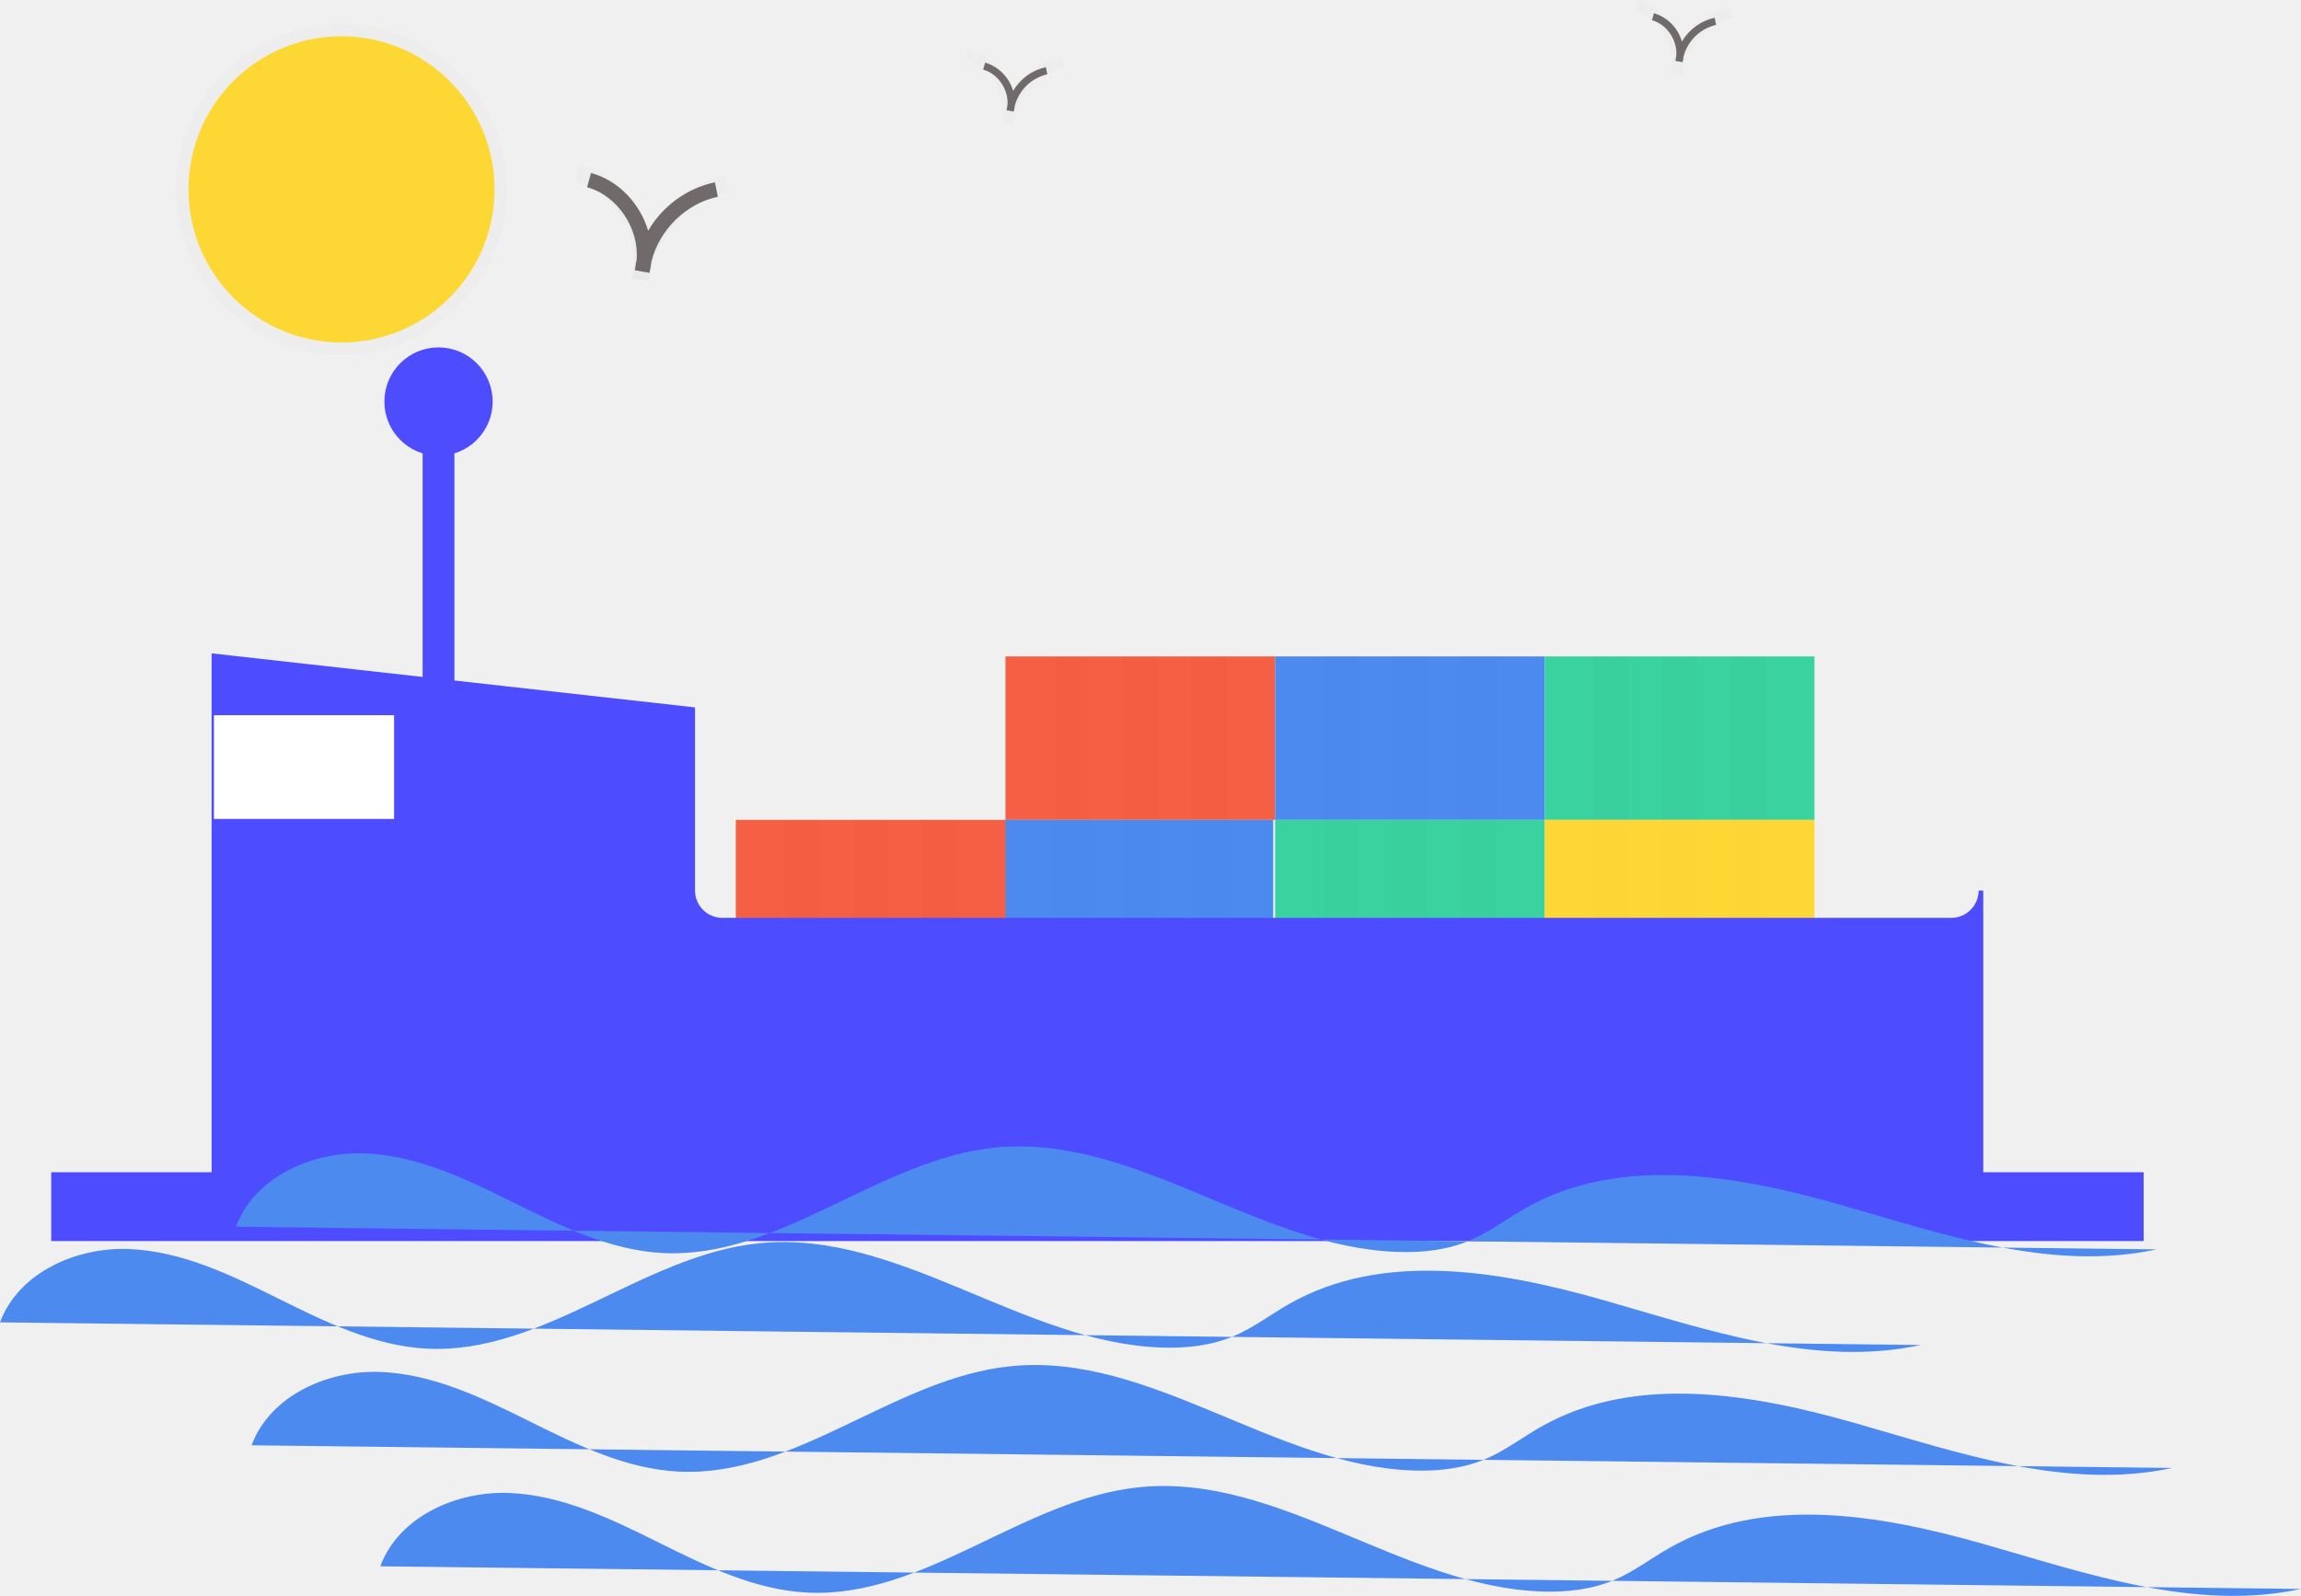
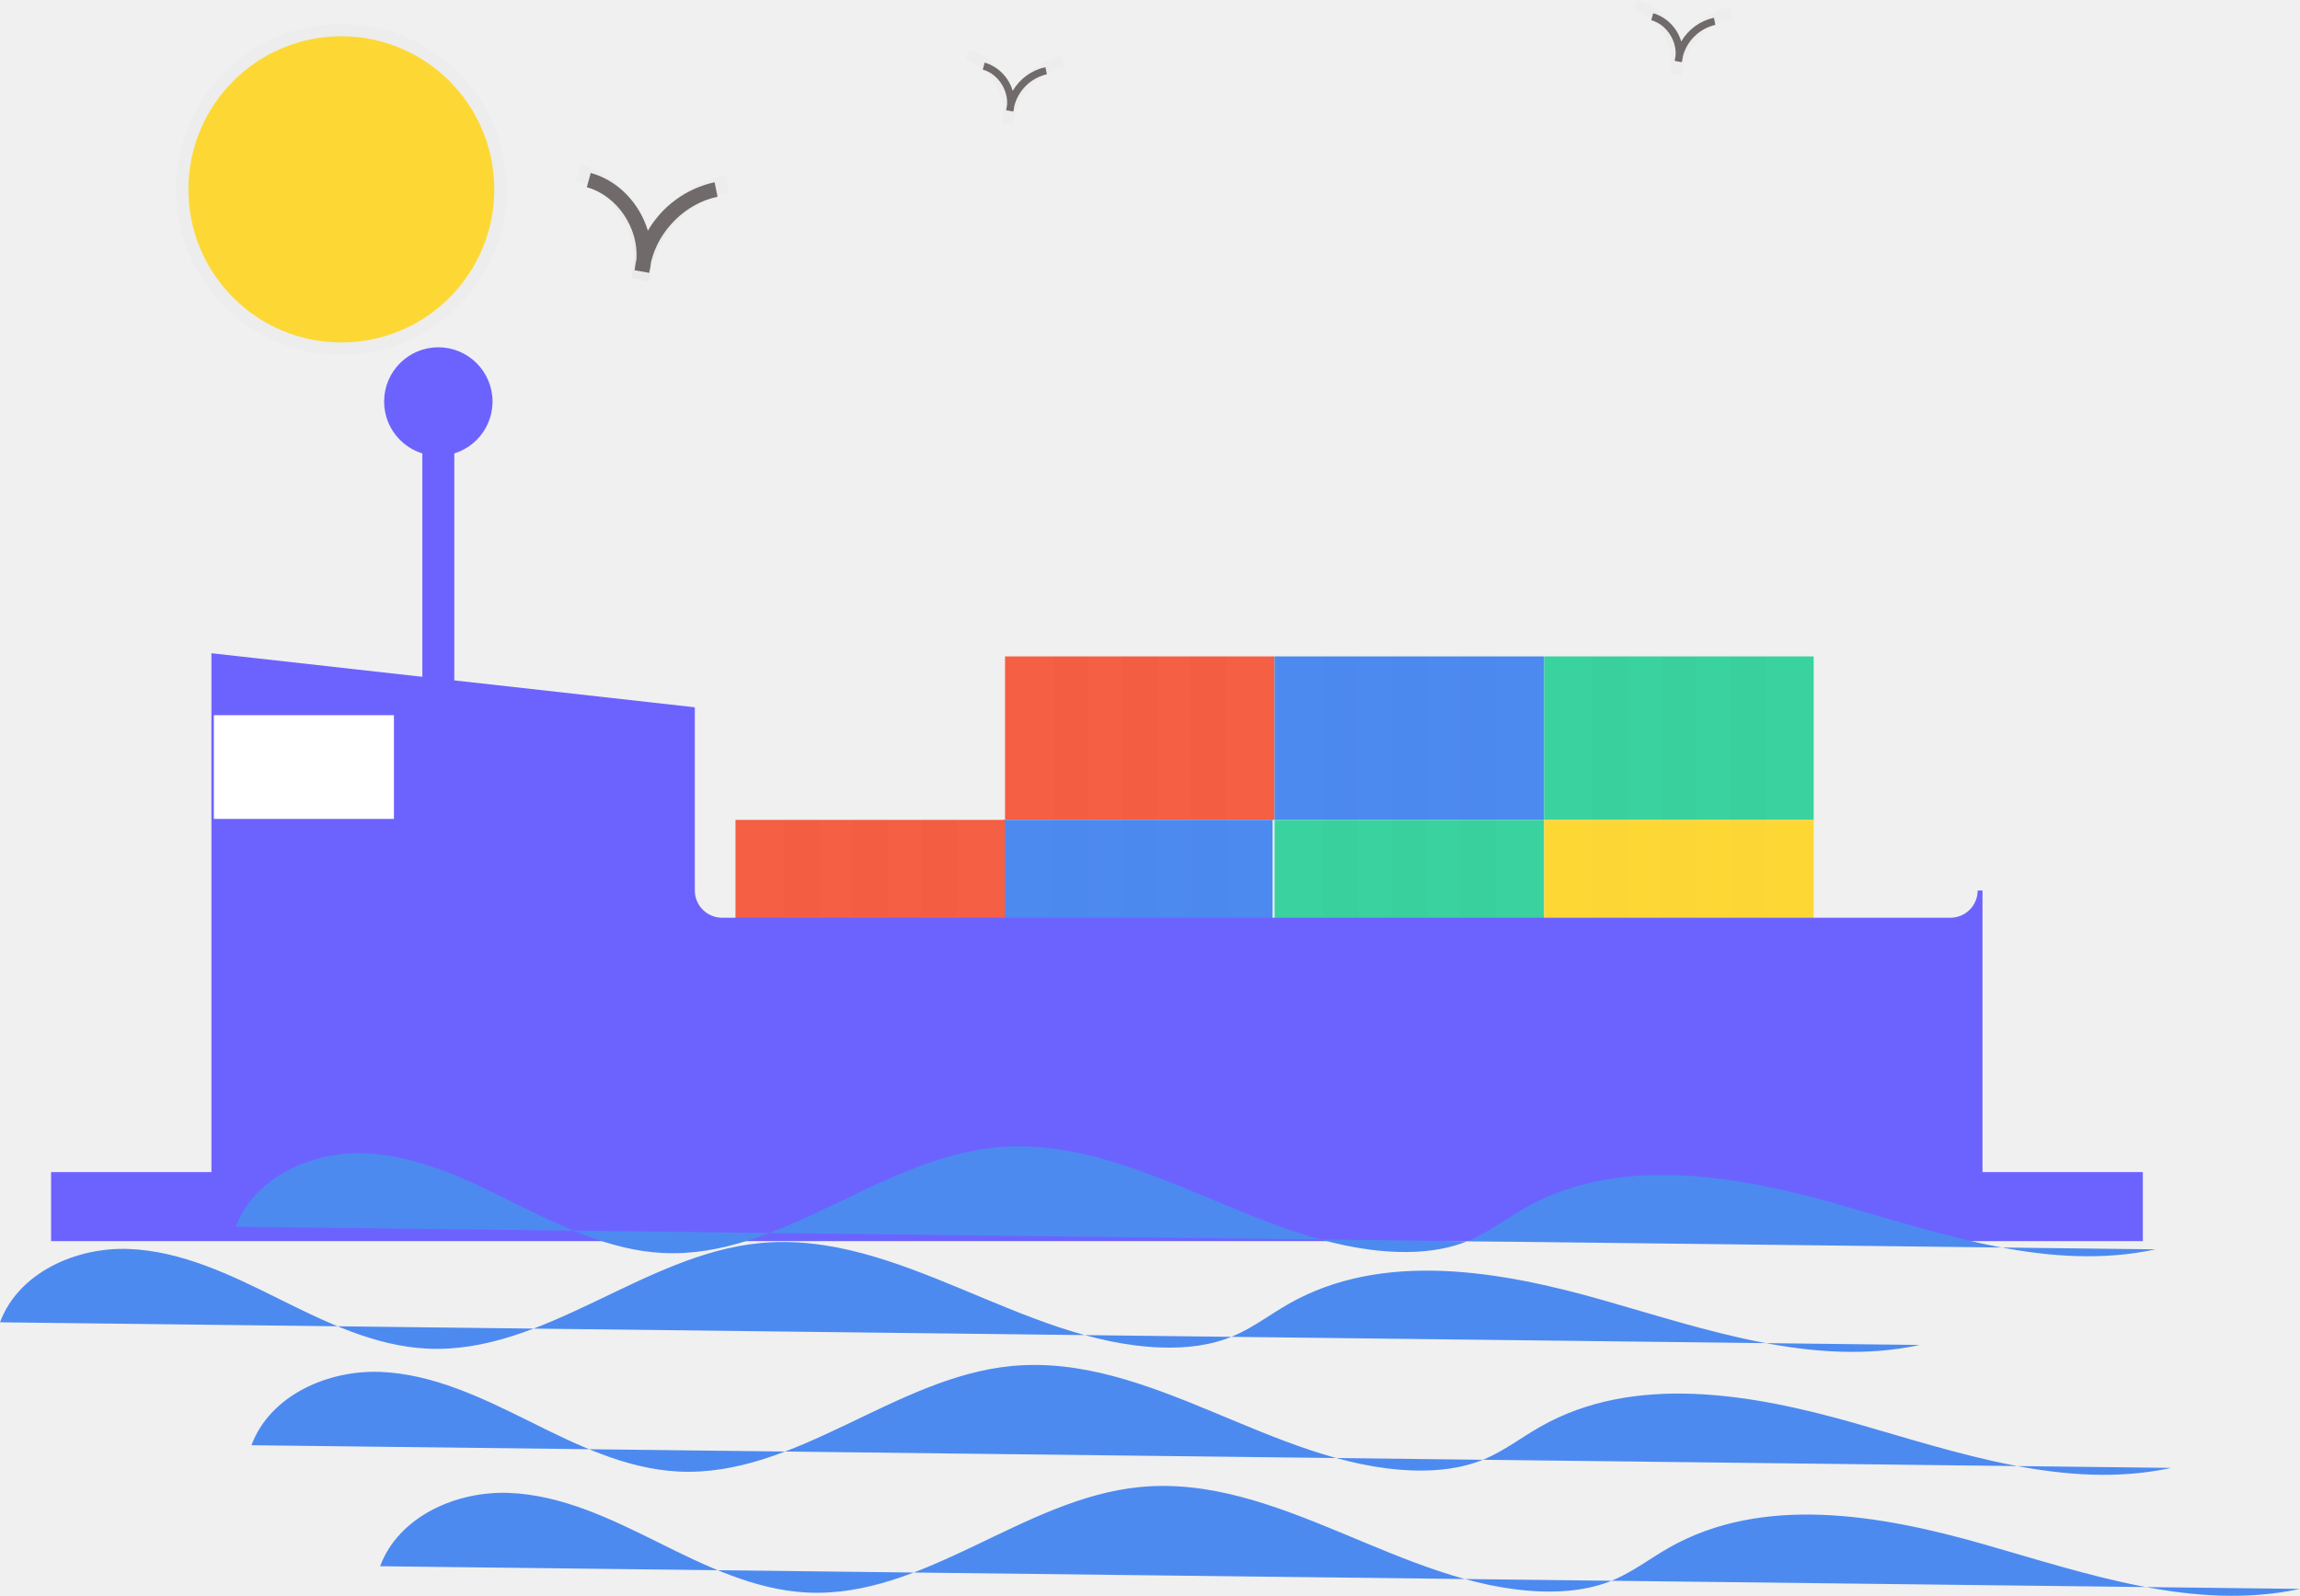
- <svg xmlns="http://www.w3.org/2000/svg" width="496" height="344" viewBox="0 0 496 344" fill="none">
+ <svg xmlns="http://www.w3.org/2000/svg" width="477" height="331" viewBox="0 0 477 331" fill="none">
  <g clip-path="url(#clip0)">
-     <path d="M97.451 86.828H91.6V165.08H97.451V86.828Z" fill="#4D4DFF" stroke="#4D4DFF" stroke-miterlimit="10" />
-     <path d="M274.865 141.497H216.737V176.736H274.865V141.497Z" fill="#F55F44" />
-     <path d="M332.992 141.497H274.865V176.736H332.992V141.497Z" fill="#4D8AF0" />
-     <path d="M391.12 141.497H332.993V176.736H391.12V141.497Z" fill="#3AD29F" />
-     <path d="M274.441 176.736H216.313V211.975H274.441V176.736Z" fill="#4D8AF0" />
-     <path d="M216.737 176.736H158.609V211.975H216.737V176.736Z" fill="#F55F44" />
-     <path d="M332.992 176.736H274.865V211.975H332.992V176.736Z" fill="#3AD29F" />
-     <path d="M391.12 176.736H332.993V211.975H391.12V176.736Z" fill="#FDD835" />
+     <path d="M93.718 83.546H88.091V158.841H93.718V83.546Z" fill="#6C63FF" stroke="#6C63FF" stroke-miterlimit="10" />
+     <path d="M264.336 136.15H208.435V170.057H264.336V136.15Z" fill="#F55F44" />
+     <path d="M320.237 136.15H264.336V170.057H320.237V136.15Z" fill="#4D8AF0" />
+     <path d="M376.138 136.15H320.237V170.057H376.138V136.15Z" fill="#3AD29F" />
+     <path d="M263.928 170.057H208.027V203.965H263.928V170.057Z" fill="#4D8AF0" />
+     <path d="M208.435 170.057H152.534V203.965H208.435V170.057Z" fill="#F55F44" />
+     <path d="M320.237 170.057H264.336V203.965H320.237V170.057Z" fill="#3AD29F" />
+     <path d="M376.138 170.057H320.237V203.965H376.138V170.057Z" fill="#FDD835" />
    <g opacity="0.1">
-       <path opacity="0.1" d="M234.77 141.284H227.132V176.524H234.77V141.284Z" fill="black" />
-       <path opacity="0.1" d="M249.62 141.284H241.982V176.524H249.62V141.284Z" fill="black" />
-       <path opacity="0.1" d="M264.47 141.284H256.833V176.524H264.47V141.284Z" fill="black" />
+       <path opacity="0.1" d="M225.776 135.945H218.432V169.853H225.776V135.945Z" fill="black" />
+       <path opacity="0.1" d="M240.058 135.945H232.713V169.853H240.058V135.945Z" fill="black" />
+       <path opacity="0.1" d="M254.339 135.945H246.994V169.853H254.339V135.945Z" fill="black" />
    </g>
    <g opacity="0.1">
-       <path opacity="0.1" d="M292.897 141.284H285.26V176.524H292.897V141.284Z" fill="black" />
-       <path opacity="0.1" d="M307.748 141.284H300.11V176.524H307.748V141.284Z" fill="black" />
-       <path opacity="0.1" d="M322.598 141.284H314.96V176.524H322.598V141.284Z" fill="black" />
+       <path opacity="0.1" d="M281.678 135.945H274.333V169.853H281.678V135.945Z" fill="black" />
+       <path opacity="0.1" d="M295.959 135.945H288.614V169.853H295.959V135.945Z" fill="black" />
+       <path opacity="0.1" d="M310.24 135.945H302.896V169.853H310.24V135.945Z" fill="black" />
    </g>
    <g opacity="0.1">
-       <path opacity="0.1" d="M351.025 141.284H343.388V176.524H351.025V141.284Z" fill="black" />
-       <path opacity="0.1" d="M365.875 141.284H358.238V176.524H365.875V141.284Z" fill="black" />
-       <path opacity="0.1" d="M380.725 141.284H373.088V176.524H380.725V141.284Z" fill="black" />
+       <path opacity="0.1" d="M337.578 135.945H330.233V169.853H337.578V135.945Z" fill="black" />
+       <path opacity="0.1" d="M351.859 135.945H344.515V169.853H351.859V135.945Z" fill="black" />
+       <path opacity="0.1" d="M366.141 135.945H358.796V169.853H366.141V135.945Z" fill="black" />
    </g>
    <g opacity="0.1">
-       <path opacity="0.1" d="M234.77 176.524H227.132V211.763H234.77V176.524Z" fill="black" />
-       <path opacity="0.1" d="M249.62 176.524H241.982V211.763H249.62V176.524Z" fill="black" />
-       <path opacity="0.1" d="M264.47 176.524H256.833V211.763H264.47V176.524Z" fill="black" />
+       <path opacity="0.1" d="M225.776 169.853H218.432V203.76H225.776V169.853Z" fill="black" />
+       <path opacity="0.1" d="M240.058 169.853H232.713V203.76H240.058V169.853Z" fill="black" />
+       <path opacity="0.1" d="M254.339 169.853H246.994V203.76H254.339V169.853Z" fill="black" />
    </g>
    <g opacity="0.1">
-       <path opacity="0.1" d="M176.642 176.524H169.005V211.763H176.642V176.524Z" fill="black" />
-       <path opacity="0.1" d="M191.492 176.524H183.855V211.763H191.492V176.524Z" fill="black" />
-       <path opacity="0.1" d="M206.342 176.524H198.705V211.763H206.342V176.524Z" fill="black" />
+       <path opacity="0.1" d="M169.875 169.853H162.531V203.76H169.875V169.853Z" fill="black" />
+       <path opacity="0.1" d="M184.157 169.853H176.812V203.76H184.157V169.853Z" fill="black" />
+       <path opacity="0.1" d="M198.438 169.853H191.093V203.76H198.438V169.853Z" fill="black" />
    </g>
    <g opacity="0.1">
-       <path opacity="0.1" d="M292.897 176.524H285.26V211.763H292.897V176.524Z" fill="black" />
-       <path opacity="0.1" d="M307.748 176.524H300.11V211.763H307.748V176.524Z" fill="black" />
-       <path opacity="0.1" d="M322.598 176.524H314.96V211.763H322.598V176.524Z" fill="black" />
+       <path opacity="0.1" d="M281.678 169.853H274.333V203.76H281.678V169.853Z" fill="black" />
+       <path opacity="0.1" d="M295.959 169.853H288.614V203.76H295.959V169.853Z" fill="black" />
+       <path opacity="0.1" d="M310.24 169.853H302.896V203.76H310.24V169.853Z" fill="black" />
    </g>
    <g opacity="0.1">
-       <path opacity="0.1" d="M351.025 176.524H343.388V211.763H351.025V176.524Z" fill="black" />
-       <path opacity="0.1" d="M365.875 176.524H358.238V211.763H365.875V176.524Z" fill="black" />
-       <path opacity="0.1" d="M380.725 176.524H373.088V211.763H380.725V176.524Z" fill="black" />
+       <path opacity="0.1" d="M337.578 169.853H330.233V203.76H337.578V169.853Z" fill="black" />
+       <path opacity="0.1" d="M351.859 169.853H344.515V203.76H351.859V169.853Z" fill="black" />
+       <path opacity="0.1" d="M366.141 169.853H358.796V203.76H366.141V169.853Z" fill="black" />
    </g>
-     <path d="M461.588 253.18H11.538V267.02H461.588V253.18Z" fill="#4D4DFF" stroke="#4D4DFF" stroke-miterlimit="10" />
-     <path d="M420.626 198.35H155.702C154.011 198.345 152.39 197.671 151.194 196.474C149.998 195.277 149.324 193.655 149.319 191.962V152.93L46.116 141.391V260.1H427.01V191.962C427.005 193.655 426.33 195.277 425.134 196.474C423.938 197.671 422.317 198.345 420.626 198.35V198.35Z" fill="#4D4DFF" stroke="#4D4DFF" stroke-miterlimit="10" />
-     <path d="M84.95 154.167H46.116V176.525H84.95V154.167Z" fill="white" />
-     <path d="M94.525 97.74C100.695 97.74 105.697 92.736 105.697 86.562C105.697 80.388 100.695 75.383 94.525 75.383C88.356 75.383 83.354 80.388 83.354 86.562C83.354 92.736 88.356 97.74 94.525 97.74Z" fill="#4D4DFF" stroke="#4D4DFF" stroke-miterlimit="10" />
-     <path d="M50.866 264.427C54.822 253.74 67.261 248.174 78.641 248.62C90.021 249.066 100.621 254.21 110.822 259.278C121.023 264.346 131.586 269.541 142.962 270.099C168.241 271.339 189.515 249.803 214.706 247.359C244.652 244.454 271.228 268.857 301.299 269.862C306.587 270.039 311.98 269.454 316.85 267.383C321.089 265.581 324.783 262.725 328.786 260.447C348.99 248.948 374.261 253.29 396.613 259.665C418.966 266.041 442.17 274.209 464.892 269.311" fill="#4D8AF0" />
-     <path d="M0 285.04C3.956 274.353 16.395 268.787 27.775 269.232C39.156 269.678 49.755 274.823 59.956 279.89C70.158 284.958 80.721 290.153 92.096 290.711C117.375 291.951 138.649 270.415 163.84 267.971C193.787 265.066 220.362 289.469 250.433 290.474C255.721 290.651 261.114 290.066 265.984 287.995C270.223 286.193 273.917 283.337 277.92 281.059C298.124 269.56 323.395 273.902 345.748 280.278C368.1 286.653 391.304 294.821 414.026 289.923" fill="#4D8AF0" />
-     <path d="M54.229 311.541C58.185 300.854 70.624 295.288 82.004 295.733C93.385 296.179 103.984 301.324 114.185 306.392C124.387 311.459 134.95 316.654 146.325 317.212C171.604 318.452 192.878 296.917 218.069 294.473C248.016 291.567 274.591 315.971 304.662 316.976C309.95 317.152 315.343 316.567 320.213 314.497C324.452 312.694 328.146 309.839 332.149 307.56C352.353 296.062 377.624 300.403 399.977 306.779C422.329 313.154 445.533 321.322 468.255 316.424" fill="#4D8AF0" />
-     <path d="M81.974 337.622C85.93 326.935 98.368 321.369 109.749 321.814C121.129 322.26 131.729 327.405 141.93 332.472C152.131 337.54 162.694 342.735 174.07 343.293C199.348 344.533 220.622 322.997 245.814 320.553C275.76 317.648 302.336 342.051 332.406 343.056C337.695 343.233 343.088 342.648 347.958 340.577C352.197 338.775 355.89 335.919 359.894 333.641C380.098 322.142 405.368 326.484 427.721 332.86C450.074 339.235 473.278 347.403 496 342.505" fill="#4D8AF0" />
+     <path d="M443.906 243.612H11.095V256.929H443.906V243.612Z" fill="#6C63FF" stroke="#6C63FF" stroke-miterlimit="10" />
+     <path d="M404.513 190.854H149.738C148.111 190.85 146.553 190.201 145.402 189.049C144.252 187.897 143.604 186.337 143.599 184.708V147.151L44.349 136.048V250.271H410.652V184.708C410.647 186.337 409.999 187.897 408.849 189.049C407.699 190.201 406.14 190.85 404.513 190.854V190.854Z" fill="#6C63FF" stroke="#6C63FF" stroke-miterlimit="10" />
+     <path d="M81.696 148.341H44.349V169.854H81.696V148.341Z" fill="white" />
+     <path d="M90.905 94.047C96.838 94.047 101.648 89.231 101.648 83.29C101.648 77.35 96.838 72.534 90.905 72.534C84.971 72.534 80.161 77.35 80.161 83.29C80.161 89.231 84.971 94.047 90.905 94.047Z" fill="#6C63FF" stroke="#6C63FF" stroke-miterlimit="10" />
+     <path d="M48.917 254.434C52.722 244.151 64.684 238.796 75.629 239.224C86.573 239.653 96.767 244.604 106.577 249.48C116.388 254.356 126.546 259.354 137.486 259.891C161.796 261.085 182.255 240.363 206.481 238.011C235.281 235.216 260.839 258.697 289.757 259.664C294.843 259.834 300.03 259.271 304.713 257.279C308.789 255.544 312.342 252.796 316.192 250.604C335.622 239.54 359.924 243.718 381.421 249.852C402.917 255.987 425.232 263.846 447.084 259.133" fill="#4D8AF0" />
+     <path d="M0 274.268C3.804 263.985 15.767 258.629 26.711 259.058C37.656 259.486 47.849 264.437 57.66 269.313C67.47 274.189 77.629 279.188 88.568 279.725C112.879 280.918 133.338 260.196 157.564 257.844C186.363 255.049 211.921 278.53 240.84 279.497C245.925 279.667 251.112 279.104 255.795 277.112C259.872 275.378 263.424 272.63 267.274 270.437C286.704 259.373 311.007 263.551 332.503 269.686C354 275.82 376.315 283.679 398.166 278.967" fill="#4D8AF0" />
+     <path d="M52.151 299.767C55.956 289.484 67.918 284.129 78.863 284.558C89.807 284.986 100.001 289.937 109.811 294.813C119.621 299.689 129.78 304.687 140.719 305.224C165.03 306.418 185.489 285.696 209.715 283.344C238.515 280.549 264.073 304.03 292.991 304.997C298.077 305.167 303.263 304.604 307.947 302.612C312.023 300.877 315.575 298.13 319.425 295.937C338.856 284.873 363.158 289.051 384.655 295.185C406.151 301.32 428.466 309.179 450.318 304.466" fill="#4D8AF0" />
+     <path d="M78.834 324.863C82.638 314.579 94.6 309.224 105.545 309.653C116.489 310.081 126.683 315.032 136.493 319.908C146.304 324.784 156.462 329.783 167.402 330.32C191.712 331.513 212.171 310.791 236.397 308.439C265.197 305.644 290.755 329.125 319.673 330.092C324.759 330.262 329.946 329.699 334.629 327.707C338.705 325.973 342.258 323.225 346.108 321.032C365.538 309.968 389.84 314.146 411.337 320.281C432.833 326.415 455.148 334.274 477 329.561" fill="#4D8AF0" />
    <g opacity="0.5">
-       <path opacity="0.5" d="M139.882 60.644L136.214 59.994C136.31 59.087 136.458 58.186 136.657 57.295C137.28 49.427 131.827 41.147 124.162 39.059L125.143 35.454C132.127 37.356 137.514 43.205 139.557 50.017C141.363 46.923 143.793 44.24 146.692 42.137C149.59 40.034 152.894 38.557 156.394 37.801L157.132 41.464C149.097 43.085 142.267 49.922 140.357 57.89C140.267 58.819 140.108 59.739 139.882 60.644V60.644Z" fill="url(#paint0_linear)" />
+       <path opacity="0.5" d="M134.523 58.352L130.996 57.727C131.088 56.854 131.23 55.987 131.422 55.13C132.021 47.559 126.777 39.592 119.405 37.583L120.349 34.114C127.065 35.945 132.246 41.572 134.211 48.126C135.948 45.15 138.285 42.568 141.072 40.544C143.86 38.521 147.037 37.1 150.403 36.372L151.113 39.897C143.386 41.457 136.818 48.036 134.981 55.703C134.894 56.596 134.741 57.481 134.523 58.352V58.352Z" fill="url(#paint0_linear)" />
    </g>
-     <path d="M139.993 58.815L136.858 58.259C136.939 57.484 137.066 56.714 137.236 55.953C137.768 49.227 133.107 42.149 126.555 40.364L127.394 37.283C133.364 38.909 137.968 43.908 139.715 49.731C141.259 47.087 143.336 44.793 145.814 42.995C148.291 41.197 151.115 39.935 154.107 39.289L154.738 42.42C147.87 43.806 142.032 49.65 140.399 56.461C140.322 57.255 140.186 58.041 139.993 58.815V58.815Z" fill="#706A6A" />
+     <path d="M134.63 56.592L131.615 56.058C131.694 55.312 131.815 54.57 131.979 53.838C132.491 47.366 128.009 40.556 121.708 38.839L122.514 35.874C128.255 37.439 132.683 42.249 134.363 47.851C135.848 45.307 137.845 43.1 140.228 41.37C142.611 39.641 145.327 38.426 148.204 37.804L148.811 40.817C142.206 42.151 136.591 47.774 135.021 54.328C134.947 55.091 134.816 55.848 134.63 56.592V56.592Z" fill="#706A6A" />
    <g opacity="0.5">
-       <path opacity="0.5" d="M218.354 26.895L215.988 26.476C216.049 25.891 216.145 25.309 216.273 24.735C216.675 19.66 213.158 14.319 208.213 12.972L208.846 10.647C213.351 11.874 216.826 15.646 218.144 20.04C219.309 18.045 220.876 16.314 222.746 14.957C224.616 13.601 226.747 12.648 229.004 12.16L229.481 14.523C224.298 15.569 219.892 19.979 218.66 25.119C218.602 25.718 218.499 26.311 218.354 26.895V26.895Z" fill="url(#paint1_linear)" />
+       <path opacity="0.5" d="M209.989 25.878L207.714 25.475C207.773 24.912 207.865 24.353 207.988 23.8C208.375 18.917 204.992 13.778 200.237 12.482L200.846 10.244C205.178 11.425 208.52 15.055 209.788 19.283C210.908 17.363 212.415 15.697 214.213 14.392C216.011 13.087 218.061 12.17 220.232 11.701L220.69 13.974C215.705 14.981 211.469 19.224 210.284 24.17C210.228 24.746 210.129 25.317 209.989 25.878V25.878Z" fill="url(#paint1_linear)" />
    </g>
    <g opacity="0.5">
-       <path opacity="0.5" d="M362.519 16.248L360.153 15.829C360.214 15.244 360.31 14.663 360.438 14.089C360.84 9.013 357.323 3.672 352.378 2.326L353.011 3.05176e-05C357.516 1.227 360.991 5 362.309 9.394C363.474 7.398 365.041 5.667 366.911 4.311C368.781 2.954 370.912 2.002 373.169 1.514L373.646 3.877C368.463 4.923 364.057 9.333 362.825 14.473C362.767 15.071 362.664 15.665 362.519 16.248V16.248Z" fill="url(#paint2_linear)" />
+       <path opacity="0.5" d="M348.632 15.634L346.356 15.231C346.416 14.668 346.507 14.109 346.631 13.556C347.017 8.673 343.635 3.534 338.88 2.238L339.488 1.90735e-05C343.821 1.181 347.162 4.811 348.43 9.039C349.551 7.119 351.058 5.453 352.856 4.148C354.654 2.843 356.703 1.926 358.874 1.457L359.332 3.73C354.348 4.737 350.111 8.98 348.926 13.925C348.87 14.502 348.772 15.073 348.632 15.634V15.634Z" fill="url(#paint2_linear)" />
    </g>
-     <path d="M218.526 24.05L216.989 23.778C217.029 23.397 217.091 23.02 217.174 22.646C217.435 19.348 215.15 15.878 211.937 15.003L212.348 13.492C213.785 13.922 215.091 14.707 216.147 15.773C217.202 16.839 217.974 18.154 218.39 19.596C219.147 18.299 220.165 17.174 221.38 16.293C222.595 15.411 223.98 14.792 225.447 14.475L225.757 16.011C224.065 16.399 222.513 17.247 221.272 18.462C220.031 19.677 219.15 21.211 218.725 22.896C218.688 23.285 218.621 23.671 218.526 24.05V24.05Z" fill="#706A6A" />
-     <path d="M362.692 13.403L361.154 13.131C361.194 12.751 361.256 12.373 361.34 12C361.601 8.702 359.315 5.231 356.103 4.356L356.514 2.845C357.951 3.276 359.257 4.06 360.312 5.126C361.368 6.193 362.139 7.507 362.556 8.949C363.313 7.652 364.331 6.528 365.546 5.646C366.761 4.765 368.146 4.146 369.613 3.829L369.922 5.364C368.23 5.752 366.678 6.601 365.437 7.816C364.197 9.031 363.315 10.565 362.891 12.249C362.853 12.638 362.787 13.024 362.692 13.403V13.403Z" fill="#706A6A" />
+     <path d="M210.156 23.141L208.677 22.879C208.716 22.513 208.775 22.15 208.856 21.791C209.107 18.617 206.909 15.278 203.819 14.436L204.214 12.982C205.596 13.396 206.852 14.151 207.867 15.177C208.882 16.203 209.624 17.468 210.025 18.855C210.753 17.607 211.732 16.525 212.901 15.677C214.069 14.829 215.401 14.233 216.811 13.928L217.109 15.405C215.482 15.779 213.989 16.595 212.796 17.764C211.603 18.933 210.755 20.41 210.347 22.031C210.311 22.405 210.247 22.776 210.156 23.141V23.141Z" fill="#706A6A" />
+     <path d="M348.798 12.897L347.32 12.635C347.358 12.269 347.418 11.905 347.498 11.546C347.749 8.373 345.551 5.034 342.461 4.191L342.857 2.737C344.239 3.152 345.495 3.907 346.51 4.933C347.525 5.959 348.267 7.223 348.667 8.611C349.395 7.363 350.375 6.281 351.543 5.433C352.712 4.585 354.043 3.989 355.454 3.684L355.752 5.161C354.124 5.535 352.632 6.351 351.439 7.52C350.245 8.689 349.398 10.166 348.99 11.786C348.953 12.161 348.889 12.532 348.798 12.897V12.897Z" fill="#706A6A" />
    <g opacity="0.5">
-       <path opacity="0.5" d="M73.612 76.486C93.297 76.486 109.254 60.518 109.254 40.821C109.254 21.123 93.297 5.155 73.612 5.155C53.927 5.155 37.97 21.123 37.97 40.821C37.97 60.518 53.927 76.486 73.612 76.486Z" fill="url(#paint3_linear)" />
+       <path opacity="0.5" d="M70.792 73.596C89.723 73.596 105.069 58.231 105.069 39.278C105.069 20.325 89.723 4.96 70.792 4.96C51.861 4.96 36.515 20.325 36.515 39.278C36.515 58.231 51.861 73.596 70.792 73.596Z" fill="url(#paint3_linear)" />
    </g>
-     <path d="M73.612 73.825C91.828 73.825 106.595 59.048 106.595 40.821C106.595 22.593 91.828 7.816 73.612 7.816C55.397 7.816 40.63 22.593 40.63 40.821C40.63 59.048 55.397 73.825 73.612 73.825Z" fill="#FDD835" />
+     <path d="M70.792 71.035C88.31 71.035 102.511 56.817 102.511 39.278C102.511 21.739 88.31 7.521 70.792 7.521C53.274 7.521 39.073 21.739 39.073 39.278C39.073 56.817 53.274 71.035 70.792 71.035Z" fill="#FDD835" />
  </g>
  <defs>
-     <linearGradient id="paint0_linear" x1="140.647" y1="60.644" x2="140.647" y2="35.454" gradientUnits="userSpaceOnUse">
+     <linearGradient id="paint0_linear" x1="135.259" y1="58.352" x2="135.259" y2="34.114" gradientUnits="userSpaceOnUse">
      <stop stop-color="#808080" stop-opacity="0.25" />
      <stop offset="0.535" stop-color="#808080" stop-opacity="0.12" />
      <stop offset="1" stop-color="#808080" stop-opacity="0.1" />
    </linearGradient>
-     <linearGradient id="paint1_linear" x1="11866.9" y1="2860.82" x2="11866.9" y2="2364.87" gradientUnits="userSpaceOnUse">
+     <linearGradient id="paint1_linear" x1="11412.3" y1="2752.71" x2="11412.3" y2="2275.5" gradientUnits="userSpaceOnUse">
      <stop stop-color="#808080" stop-opacity="0.25" />
      <stop offset="0.535" stop-color="#808080" stop-opacity="0.12" />
      <stop offset="1" stop-color="#808080" stop-opacity="0.1" />
    </linearGradient>
-     <linearGradient id="paint2_linear" x1="17774.5" y1="2525.2" x2="17774.5" y2="2029.25" gradientUnits="userSpaceOnUse">
+     <linearGradient id="paint2_linear" x1="17093.6" y1="2429.78" x2="17093.6" y2="1952.57" gradientUnits="userSpaceOnUse">
      <stop stop-color="#808080" stop-opacity="0.25" />
      <stop offset="0.535" stop-color="#808080" stop-opacity="0.12" />
      <stop offset="1" stop-color="#808080" stop-opacity="0.1" />
    </linearGradient>
-     <linearGradient id="paint3_linear" x1="9902" y1="10254.3" x2="9902" y2="695.878" gradientUnits="userSpaceOnUse">
+     <linearGradient id="paint3_linear" x1="9522.69" y1="9866.82" x2="9522.69" y2="669.58" gradientUnits="userSpaceOnUse">
      <stop stop-color="#808080" stop-opacity="0.25" />
      <stop offset="0.535" stop-color="#808080" stop-opacity="0.12" />
      <stop offset="1" stop-color="#808080" stop-opacity="0.1" />
    </linearGradient>
    <clipPath id="clip0">
-       <rect width="496" height="344" fill="white" />
+       <rect width="477" height="331" fill="white" />
    </clipPath>
  </defs>
</svg>
